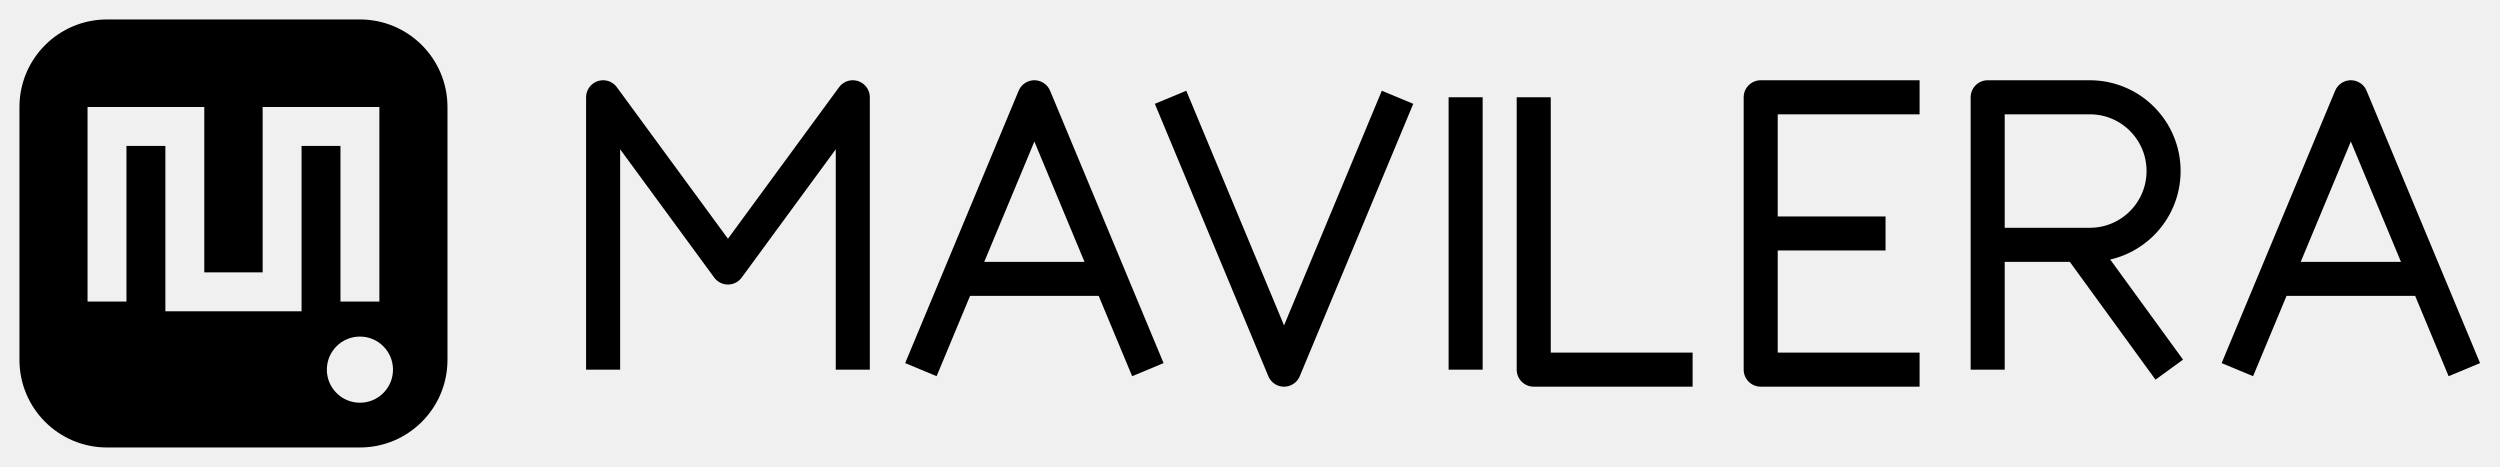
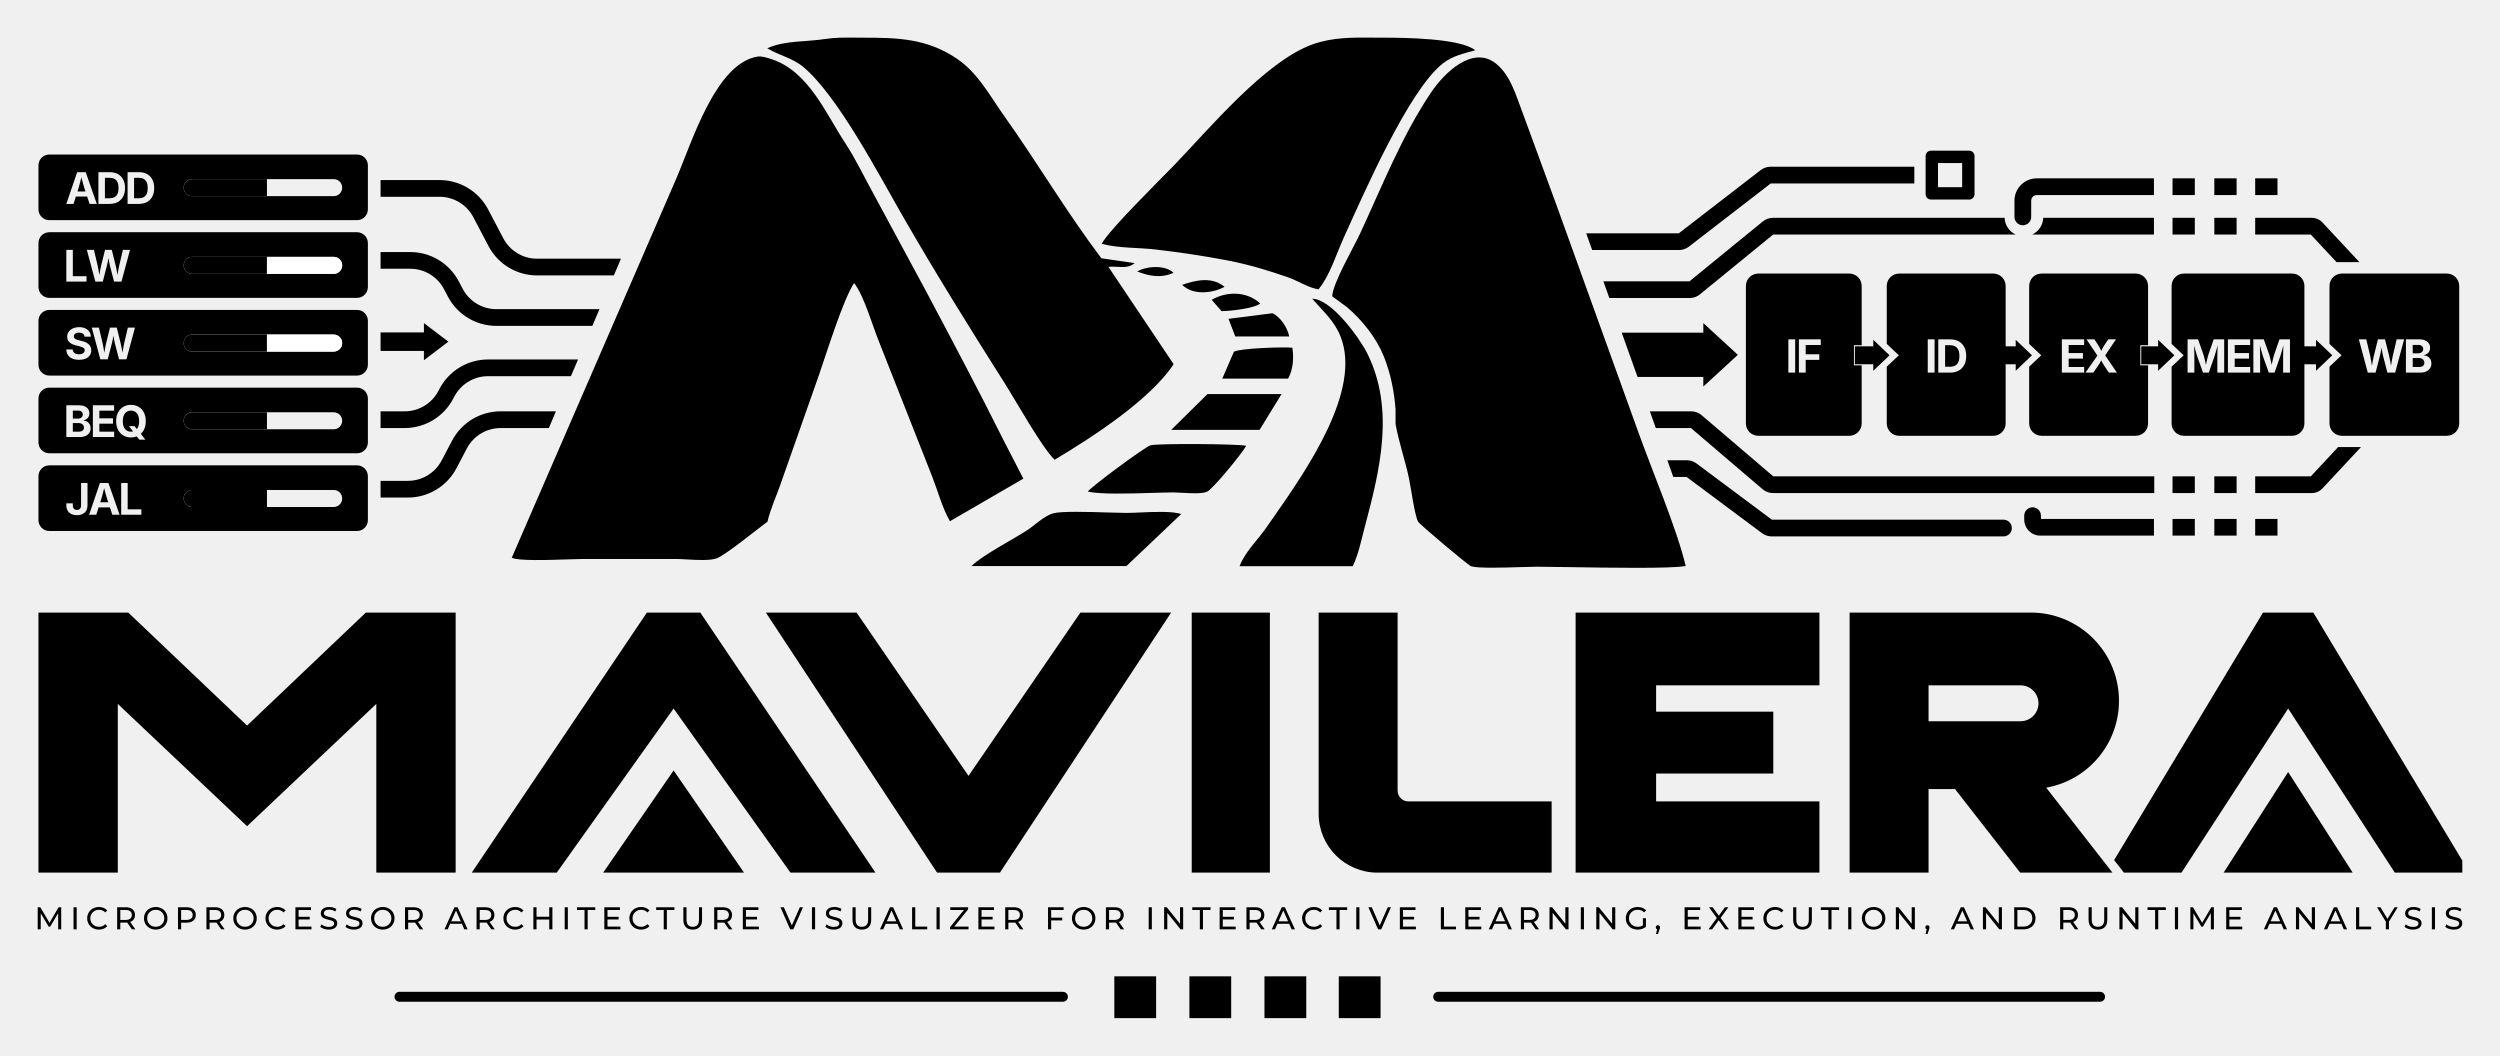
- <svg xmlns="http://www.w3.org/2000/svg" viewBox="0 0 257 48" width="257" height="48" role="img" aria-labelledby="mv-title">
-   <style>.tf { fill: #000000; } .af { fill: #000000; } .xs { stroke: #000000; }</style>
-   <defs>
-     <mask id="m" maskUnits="userSpaceOnUse" x="0" y="0" width="48" height="48">
-       <rect width="48" height="48" fill="#fff" />
-       <path fill="none" stroke="#000" stroke-width="4" d="M11 31V13H19V30H29V13H37V31" />
-       <circle cx="37" cy="38" r="3.4" fill="#000" />
-     </mask>
-   </defs>
-   <rect class="tf" x="2" y="2" width="44" height="44" rx="9" mask="url(#m)" />
-   <g transform="translate(62 10) scale(1.166667)" class="xs" fill="none" stroke-width="3" stroke-linejoin="round">
-     <path transform="translate(0 0)" d="M0 24V0L11 15L22 0V24" />
-     <path transform="translate(28 0)" d="M0 24L10 0L20 24M4 16H16" />
-     <path transform="translate(50 0)" d="M0 0L10 24L20 0" />
-     <path transform="translate(76 0)" d="M0 0V24" />
-     <path transform="translate(82 0)" d="M0 0V24H14" />
-     <path transform="translate(102 0)" d="M14 0H0V24H14M0 12H11" />
-     <path transform="translate(122 0)" d="M0 24V0H9A6.5 6.5 0 0 1 9 13H0M8 13L16 24" />
-     <path transform="translate(144 0)" d="M0 24L10 0L20 24M4 16H16" />
+ <svg xmlns="http://www.w3.org/2000/svg" viewBox="0 0 1615 682" width="1615" height="682" role="img" aria-labelledby="mv-title">
+   <style>.mv-n { fill: #000000; } .mv-l { fill: #000000; } .mv-p { fill: #ffffff; }</style>
+   <g transform="translate(-81.15 -110.28)">
+     <path class="mv-n" d="m411.75 470.56 106.28-244.92c9.76-22.46 25.36-74.7 52.66-78.83 2.49-.37 6.3.84 8.69 1.62 24.05 7.79 35.06 34.94 47.78 54.26 6.78 10.31 12.16 21.71 18.11 32.51l33.74 62.53c17.04 32.07 34.07 64.13 50.3 96.67l12.93 25.08-47.44 27.53c-5.05-8.91-7.82-19.65-11.58-29.19l-34.07-86.39c-4.16-10.05-9.95-30.47-16.26-38.31-7.22 11-17.79 45.36-22.7 59.43l-25.04 71.13c-2.77 7.84-6.31 15.48-8.21 23.6-6.17 4.53-27.42 21.81-32.8 23.68-4.43 1.55-12.47 1.09-19.22.71-2.67-.15-5.15-.29-7.11-.29H457.8c-2.04 0-5.4.11-9.41.24-12.92.44-32.59 1.11-36.64-1.06m529.97-168.88c.66-8.98 13.68-31.13 18.02-40.47 14.26-30.65 27.06-63.34 46.06-91.46 8.15-12.07 26.86-30.87 42.11-18.09 9.39 7.85 12.63 20.64 16.86 31.49l21.82 59.49 53.02 147.09c8.58 23.95 25.08 62.98 30.49 86.16-8.82 1.81-49.18 1.17-75.92.74-8.74-.14-16.02-.25-20.27-.25-2.1 0-5.56.1-9.64.23-11.68.36-28.44.88-32.75-.51-1.9-.62-33.3-27.01-34.31-28.88-2.24-4.19-4.56-21.79-5.78-27.6-2.49-11.87-6.63-23.49-8.75-35.43v-9.42c-.88-11.61-3.12-23-7.46-33.96-4.81-12.14-14.11-23.87-24.07-32.23ZM106 506h58l76.75 73 76.75-73h58v168h-51.25V565l-83.5 79-83.5-79v109H106Zm470.8-364.55c11.23-5.1 25.22-4.06 37.19-5.95 6.53-1.03 13.16-.97 19.81-.91l4.83.03c22.38 0 41.11.45 60.45 13.42 13.88 9.31 21.35 23.94 30.77 37.16 21.5 30.18 40.44 62.38 62.8 91.93l21.52 3.12c-3.52 2.86-7.17 2.64-11.03 2.41-1.92-.11-3.9-.23-5.93.04l42.1 62.83c-14.85 22.84-53.26 47.73-76.91 61.75-8.46-8.37-24.83-37.79-32.22-49.44-22.44-35.38-44.63-71.08-65.54-107.39-15.33-26.59-42.14-78.09-64.48-96.86-7.11-5.97-15.81-7.45-23.36-12.14M1276 506h117a57 57 0 0 1 9.99 113.12L1445.8 674h-59.6l-42.12-54H1327v54h-51Zm-177 0h157.5v47H1151v17h75.7v40H1151v18h105.5v46H1099Zm-523.1 0h58.6l72.3 105.5L779.1 506h58.6L727.1 674h-40.6Zm-190 168 113.15-168h34.5L646.7 674h-54.9l-75.5-106-75.5 106Zm1189.65-168 96.25 160.2v7.8h-43.6l-68.9-106-68.9 106h-37.2l-6.32-8.1 96.17-159.9ZM933 506h51v115a7 7 0 0 0 7 7h92.5v46H971a38 38 0 0 1-38-38ZM113 260.3h198.8a7 7 0 0 1 7 7v28.4a7 7 0 0 1-7 7H113a7 7 0 0 1-7-7v-28.4a7 7 0 0 1 7-7m0 50.2h198.8a7 7 0 0 1 7 7v28.4a7 7 0 0 1-7 7H113a7 7 0 0 1-7-7v-28.4a7 7 0 0 1 7-7m0-100.4h198.8a7 7 0 0 1 7 7v28.4a7 7 0 0 1-7 7H113a7 7 0 0 1-7-7v-28.4a7 7 0 0 1 7-7m0 150.6h198.8a7 7 0 0 1 7 7v28.4a7 7 0 0 1-7 7H113a7 7 0 0 1-7-7v-28.4a7 7 0 0 1 7-7m0 50.2h198.8a7 7 0 0 1 7 7v28.4a7 7 0 0 1-7 7H113a7 7 0 0 1-7-7v-28.4a7 7 0 0 1 7-7M1594 287h67.8a8 8 0 0 1 8 8v88.8a8 8 0 0 1-8 8H1594a8 8 0 0 1-8-8v-36.64l7.8-7.36-7.8-7.36V295a8 8 0 0 1 8-8M851 506h50.5v168H851Zm549-219h60.8a8 8 0 0 1 8 8v38.3h-5v13h5v37.5a8 8 0 0 1-8 8H1400a8 8 0 0 1-8-8v-36.64l7.8-7.36-7.8-7.36V295a8 8 0 0 1 8-8m-183 0h58.8a8 8 0 0 1 8 8v38.3h-5v13h5v37.5a8 8 0 0 1-8 8H1217a8 8 0 0 1-8-8V295a8 8 0 0 1 8-8m-288.16 16.26c12.32.08 30.61 25.29 35.65 35.49 17.9 36.23 7.99 75.56-1.86 112.54-2.19 8.24-3.87 17.03-7.61 24.74h-73.1c3.29-8.96 11.92-17.15 17.35-25.01l4.38-6.29c21.57-30.9 57.2-81.95 43.58-116.88-4.02-10.33-11.45-16.54-18.39-24.59m221.97 83.54-3.86-10.8h26.71c2.47 0 4.87.88 6.75 2.49l46.28 39.51h246.11v10.8h-246.26c-2.47 0-4.87-.88-6.75-2.49l-46.28-39.51Zm-442.02 89.15c6.66-6.8 26.61-17.13 35.66-22.96 5.19-3.35 11.25-9.57 17.26-11.15 5.38-1.41 22.77-.88 35.53-.49 4.74.15 8.83.27 11.45.27 2.49 0 5.64-.13 9.07-.28 9.27-.41 20.57-.9 26.47.99l-35.41 33.62Zm411.99-173.15-3.86-10.8h55.66l47.32-38.65a10.4 10.4 0 0 1 6.58-2.35h149.63a12.5 12.5 0 0 0 7.14 10.8h-156.63l-47.32 38.65a10.4 10.4 0 0 1-6.58 2.35ZM339.2 751h428.6a3.2 3.2 0 1 1 0 6.4H339.2a3.2 3.2 0 1 1 0-6.4m671 0h427.6a3.2 3.2 0 1 1 0 6.4h-427.6a3.2 3.2 0 1 1 0-6.4m151.91-332.6-3.87-10.8h12.6c2.24 0 4.42.72 6.22 2.06l48.73 36.34h149.61a5.4 5.4 0 0 1 0 10.8h-149.74c-2.24 0-4.42-.72-6.22-2.06l-48.73-36.34Zm-52.41-146.6-3.87-10.8h59.83l52.89-40.83a10.4 10.4 0 0 1 6.36-2.17h92.89v10.8h-92.76l-52.89 40.83a10.4 10.4 0 0 1-6.36 2.17ZM327 237.4v-10.8h38.12c13.14 0 25.2 7.28 31.33 18.91l9.86 18.75a24.6 24.6 0 0 0 21.77 13.14h54.21l-4.6 10.8h-49.61a35.4 35.4 0 0 1-31.33-18.91l-9.86-18.75a24.6 24.6 0 0 0-21.77-13.14Zm0 46.5v-10.8h19.18a35.4 35.4 0 0 1 31.32 18.91l2.55 4.85A24.6 24.6 0 0 0 401.82 310h66.58l-4.6 10.8h-61.98a35.4 35.4 0 0 1-31.32-18.91l-2.55-4.85a24.6 24.6 0 0 0-21.77-13.14ZM1327 553v23.2h59.4a11.6 11.6 0 1 0 0-23.2ZM327 431.7v-10.8h17.67a24.6 24.6 0 0 0 21.77-13.14l6.76-12.85A35.4 35.4 0 0 1 404.53 376h35.76l-4.6 10.8h-31.16a24.6 24.6 0 0 0-21.77 13.14L376 412.79a35.4 35.4 0 0 1-31.33 18.91Zm-121.7-55.1a5.5 5.5 0 1 0 0 11h91.4a5.5 5.5 0 1 0 0-11Zm0-150.6a5.5 5.5 0 1 0 0 11h91.4a5.5 5.5 0 1 0 0-11Zm0 50.2a5.5 5.5 0 1 0 0 11h91.4a5.5 5.5 0 1 0 0-11Zm0 50.2a5.5 5.5 0 1 0 0 11h91.4a5.5 5.5 0 1 0 0-11Zm0 100.4a5.5 5.5 0 1 0 0 11h91.4a5.5 5.5 0 1 0 0-11Zm1123.3-219.2h24.6a3.5 3.5 0 0 1 3.5 3.5v24.6a3.5 3.5 0 0 1-3.5 3.5h-24.6a3.5 3.5 0 0 1-3.5-3.5v-24.6a3.5 3.5 0 0 1 3.5-3.5M878.27 337.49c3.78-2.25 32.19-3.19 37.73-2.59 1.03 6.71.54 13.92-2.71 19.96h-42.53Zm515.68-75.69a12.5 12.5 0 0 0 7.14-10.8h71.51v10.8Zm144.05 167V418h35.95l17.63-18.9h14.76l-24.9 26.71a9.4 9.4 0 0 1-6.88 2.99Zm0-167V251h36.56a9.4 9.4 0 0 1 6.88 2.99l23.88 25.61h-14.77l-16.6-17.8ZM801 741h27v27h-27Zm145 0h27v27h-27ZM165.76 392.88q2 0 3.7-.68l1.69 2.11h3.92l-2.95-3.74q1.15-1.04 1.94-2.52 1.26-2.36 1.26-5.69t-1.26-5.7-3.42-3.6-4.88-1.24-4.88 1.24-3.43 3.6-1.26 5.7q0 3.33 1.26 5.69 1.26 2.35 3.43 3.59t4.88 1.24M1610.74 351h5.03l2.85-11q.5-1.94.78-4.05l.17-1.16.19 1.24q.33 2.14.79 3.97l2.86 11h5.02l5.78-21.5h-4.81l-2.5 10.58q-.29 1.32-.56 2.83-.26 1.51-.5 3.03l-.1.61-.1-.61-.54-3.03q-.28-1.51-.61-2.83l-2.61-10.58h-4.58l-2.62 10.58q-.33 1.32-.61 2.83l-.53 3.03-.11.65-.11-.65q-.24-1.52-.5-3.03-.25-1.51-.55-2.83l-2.5-10.58h-4.8Zm24.63 0h9.08q2.43 0 4.07-.77t2.48-2.12q.83-1.34.83-3.03 0-1.6-.67-2.74t-1.74-1.79-2.29-.69v-.22q1.11-.26 1.98-.85.88-.6 1.38-1.55.51-.94.51-2.21 0-1.62-.79-2.86t-2.37-1.96-3.94-.71h-8.53ZM170.76 242q3.13 0 5.37-1.23t3.44-3.53 1.2-5.5-1.2-5.49-3.42-3.52-5.3-1.23h-7.28V242Zm-18.84 0q3.12 0 5.36-1.23t3.44-3.53 1.2-5.5-1.2-5.49-3.42-3.52-5.3-1.23h-7.28V242Zm-9.17 50.2h4.8l2.71-10.48q.49-1.86.75-3.87l.16-1.11.19 1.19q.31 2.04.75 3.79l2.72 10.48h4.79l5.52-20.5h-4.6l-2.38 10.08q-.27 1.27-.53 2.71-.25 1.44-.48 2.89l-.09.57-.1-.57-.52-2.89q-.26-1.44-.58-2.71l-2.49-10.08h-4.36l-2.5 10.08q-.32 1.27-.58 2.71l-.51 2.89-.1.62-.1-.62-.48-2.89q-.24-1.44-.53-2.71l-2.38-10.08h-4.58Zm3.21 50.2h4.8l2.71-10.48q.48-1.86.75-3.87l.16-1.11.18 1.19q.31 2.04.75 3.79l2.73 10.48h4.79l5.51-20.5h-4.59l-2.38 10.08q-.28 1.27-.53 2.71-.26 1.44-.48 2.89l-.09.57-.11-.57-.51-2.89q-.26-1.44-.58-2.71l-2.49-10.08h-4.36l-2.51 10.08q-.31 1.27-.57 2.71-.27 1.44-.51 2.89l-.11.62-.1-.62-.47-2.89q-.24-1.44-.53-2.71l-2.38-10.08h-4.59ZM124 392.6h8.65q2.33 0 3.89-.74 1.56-.73 2.36-2.01t.8-2.89q0-1.53-.64-2.62-.64-1.1-1.67-1.71t-2.18-.65v-.21q1.06-.25 1.89-.82.84-.57 1.32-1.47t.48-2.11q0-1.54-.75-2.72t-2.26-1.87-3.76-.68H124Zm1209.1-177v15.6h15.6v-15.6ZM138.71 442.8h4.63l1.53-4.76h7.28l1.58 4.76h4.67l-7.19-20.5h-5.5ZM124 242h4.64l1.52-4.76h7.28l1.58 4.76h4.67l-7.18-20.5H131Zm1289.11 109h14.41v-3.65h-10.01v-5.41h9.22v-3.59h-9.22v-5.2h9.98v-3.65h-14.38Zm15.24 0h5.09l3.09-4.5q.6-.91.98-1.55l.68-1.22.33-.62.34.64q.29.57.66 1.2.37.64.96 1.55l2.99 4.5h5.22l-7.6-11.12 6.97-10.38h-5l-2.39 3.61q-.66 1.02-1.1 1.84-.43.83-.79 1.58l-.21.42-.2-.43q-.36-.76-.78-1.57t-1.09-1.84l-2.35-3.61h-5.11l7.03 10.51ZM132.2 342.7q2.49 0 4.27-.75 1.77-.76 2.71-2.14t.93-3.24q0-1.3-.46-2.29t-1.3-1.71-1.95-1.22q-1.12-.49-2.41-.78l-1.86-.46q-.87-.2-1.62-.51t-1.21-.81-.46-1.26q0-.69.4-1.23.4-.53 1.16-.84t1.81-.3q1.57 0 2.51.67.95.68 1.06 1.92h4.06q-.03-1.81-.98-3.19t-2.64-2.16-3.96-.78q-2.23 0-3.97.78-1.74.77-2.74 2.16-1 1.38-1 3.24 0 2.23 1.47 3.59t4.07 1.98l2.26.57q1.13.26 1.91.6.79.35 1.21.82.42.48.42 1.18 0 .78-.47 1.37t-1.3.92-1.96.32-2.02-.34-1.43-1.04q-.54-.69-.62-1.73H124q.06 2.18 1.07 3.66 1.02 1.49 2.84 2.25 1.83.75 4.29.75m8.94 49.9h13.75v-3.48h-9.55v-5.16h8.79v-3.43h-8.79v-4.95h9.52v-3.48h-13.72Zm1150.38 318.21q-1.66 0-3.04-.56-1.39-.55-2.41-1.53t-1.59-2.31-.57-2.91.57-2.91 1.59-2.31 2.41-1.53 3.04-.56q1.63 0 3.01.55 1.37.54 2.4 1.53 1.04.99 1.6 2.32.56 1.34.56 2.91t-.56 2.91-1.6 2.32-2.4 1.53q-1.38.55-3.01.55m-1052.07 0q-1.65 0-3.04-.56-1.39-.55-2.41-1.53t-1.59-2.31-.57-2.91.57-2.91 1.59-2.31 2.41-1.53 3.04-.56q1.63 0 3.01.55 1.38.54 2.41 1.53t1.59 2.32.56 2.91-.56 2.91-1.59 2.32-2.41 1.53-3.01.55m-57.68 0q-1.65 0-3.04-.56-1.39-.55-2.41-1.53t-1.59-2.31-.57-2.91.57-2.91 1.59-2.31 2.41-1.53 3.04-.56q1.63 0 3.01.55 1.38.54 2.41 1.53t1.59 2.32.56 2.91-.56 2.91-1.59 2.32-2.41 1.53-3.01.55m599.45 0q-1.66 0-3.04-.56-1.39-.55-2.41-1.53t-1.59-2.31-.57-2.91.57-2.91 1.59-2.31 2.41-1.53 3.04-.56q1.63 0 3.01.55 1.37.54 2.41 1.53 1.03.99 1.59 2.32.56 1.34.56 2.91t-.56 2.91-1.59 2.32-2.41 1.53-3.01.55m-452.78 0q-1.66 0-3.04-.56-1.39-.55-2.41-1.53t-1.59-2.31-.58-2.91.58-2.91q.57-1.33 1.59-2.31t2.41-1.53 3.04-.56q1.63 0 3.01.55 1.37.54 2.4 1.53t1.6 2.32.56 2.91-.56 2.91q-.57 1.33-1.6 2.32t-2.4 1.53-3.01.55m1053.9-.17v-14.28h6.02q2.29 0 4.03.9 1.75.89 2.72 2.51t.97 3.73-.97 3.73-2.72 2.51-4.03.9ZM1243.23 351h4.4v-8.25h8.79v-3.6h-8.79v-6h9.74v-3.65h-14.14Zm241.37 67h14.4v10.8h-14.4Zm27 0h14.4v10.8h-14.4Zm26.4-192.5h14.4v10.8H1538Zm-53.4 25.5h14.4v10.8h-14.4Zm27 0h14.4v10.8h-14.4Zm-666.78 43.27c9.07-3.09 19.21-5.37 27.38 1.27-7.8 4.39-20.66 5.55-27.38-1.27M130.87 443.08q3.17 0 4.99-1.68 1.82-1.67 1.82-4.78V422.3h-4.16v14.39q0 1.49-.71 2.24-.72.76-1.94.76-1.23 0-1.95-.76-.72-.75-.72-2.22v-1.27H124v1.2q0 3.09 1.84 4.76 1.83 1.68 5.03 1.68M1412 710.64v-14.28h5.57q2.78 0 4.37 1.32 1.59 1.33 1.59 3.66 0 1.67-.82 2.82-.81 1.16-2.32 1.69l3.39 4.79h-2.23l-3.08-4.39q-.43.05-.9.05h-3.53v4.34Zm-1197.49 0v-14.28h5.57q2.78 0 4.37 1.32 1.59 1.33 1.59 3.66 0 1.67-.82 2.82-.81 1.16-2.32 1.69l3.38 4.79h-2.22l-3.08-4.39q-.43.05-.9.05h-3.53v4.34Zm128.27 0v-14.28h5.58q2.77 0 4.36 1.32 1.59 1.33 1.59 3.66 0 1.67-.81 2.82-.82 1.16-2.33 1.69l3.39 4.79h-2.23l-3.08-4.39q-.43.05-.89.05h-3.53v4.34Zm452.79 0v-14.28h5.57q2.77 0 4.36 1.32 1.6 1.33 1.6 3.66 0 1.67-.82 2.82-.82 1.16-2.33 1.69l3.39 4.79h-2.22l-3.08-4.39q-.43.05-.9.05h-3.53v4.34Zm90.8 0v-14.28h5.57q2.78 0 4.37 1.32 1.59 1.33 1.59 3.66 0 1.67-.81 2.82-.82 1.16-2.33 1.69l3.39 4.79h-2.23l-3.08-4.39q-.43.05-.9.05h-3.53v4.34Zm-497.36 0v-14.28h5.58q2.77 0 4.36 1.32 1.59 1.33 1.59 3.66 0 1.67-.81 2.82-.82 1.16-2.33 1.69l3.39 4.79h-2.23l-3.08-4.39q-.43.05-.89.05h-3.54v4.34Zm-232.18 0v-14.28h5.57q2.78 0 4.37 1.32 1.59 1.33 1.59 3.66 0 1.67-.82 2.82-.81 1.16-2.32 1.69l3.39 4.79h-2.23l-3.08-4.39q-.43.05-.9.05h-3.53v4.34Zm573.69 0v-14.28h5.57q2.78 0 4.37 1.32 1.59 1.33 1.59 3.66 0 1.67-.82 2.82-.81 1.16-2.32 1.69l3.38 4.79h-2.22l-3.08-4.39q-.43.05-.9.05h-3.53v4.34Zm-188 0v-14.28h5.57q2.77 0 4.37 1.32 1.59 1.33 1.59 3.66 0 1.67-.82 2.82-.81 1.16-2.32 1.69l3.38 4.79h-2.22l-3.08-4.39q-.43.05-.9.05h-3.53v4.34Zm521.12 0v-14.28h5.57q2.77 0 4.36 1.32 1.6 1.33 1.6 3.66 0 1.67-.82 2.82-.82 1.16-2.33 1.69l3.39 4.79h-2.22l-3.08-4.39q-.43.05-.9.05h-3.53v4.34ZM124 292.2h13.04v-3.48h-8.84V271.7H124Zm35.43 150.6h13.04v-3.48h-8.85V422.3h-4.19Zm36.69 267.84v-14.28h5.57q2.78 0 4.37 1.32 1.59 1.33 1.59 3.66 0 2.32-1.59 3.65t-4.37 1.33h-3.53v4.32Zm-31.66-325.08 2.62 3.44q-.62.15-1.32.15-1.59 0-2.78-.79-1.2-.78-1.86-2.3t-.66-3.7q0-2.2.66-3.72t1.86-2.3q1.19-.79 2.78-.79t2.78.78 1.85 2.3.66 3.73q0 2.19-.66 3.71-.35.8-.84 1.4l-1.5-1.91Zm-15.54-147.18v-13.26h2.83q1.97 0 3.3.7t2 2.17q.69 1.46.69 3.75t-.68 3.77q-.67 1.47-2.01 2.17-1.35.7-3.33.7Zm18.84 0v-13.26h2.84q1.97 0 3.29.7 1.33.7 2.01 2.17.68 1.46.68 3.75t-.67 3.77-2.02 2.17-3.32.7Zm71.69 470.61q1.57 0 2.82-.71 1.26-.72 1.98-1.96.73-1.25.73-2.82t-.73-2.82-1.98-1.96-2.82-.71q-1.61 0-2.87.71-1.25.72-1.98 1.96-.72 1.25-.72 2.82t.72 2.82 1.98 1.96 2.87.71m88.99 0q1.57 0 2.82-.71 1.26-.72 1.98-1.96.73-1.25.73-2.82t-.73-2.82-1.98-1.96-2.82-.71q-1.62 0-2.87.71-1.26.72-1.98 1.96-.73 1.25-.73 2.82t.73 2.82 1.98 1.96 2.87.71m-146.67 0q1.57 0 2.83-.71 1.25-.72 1.98-1.96.72-1.25.72-2.82t-.72-2.82-1.98-1.96-2.83-.71q-1.61 0-2.87.71-1.25.72-1.98 1.96-.72 1.25-.72 2.82t.72 2.82 1.98 1.96 2.87.71m599.45 0q1.57 0 2.82-.71 1.26-.72 1.98-1.96.73-1.25.73-2.82t-.73-2.82-1.98-1.96-2.82-.71q-1.61 0-2.87.71-1.25.72-1.98 1.96-.72 1.25-.72 2.82t.72 2.82 1.98 1.96 2.87.71m510.3 0q1.57 0 2.82-.71 1.26-.72 1.98-1.96.73-1.25.73-2.82t-.73-2.82-1.98-1.96-2.82-.71q-1.61 0-2.87.71-1.25.72-1.98 1.96-.72 1.25-.72 2.82t.72 2.82 1.98 1.96 2.87.71m-50.69-379.49h-4.4V351h4.4Zm-425.04-43.84c6.01-3.58 18.21-4.37 23.46.88-8.09 3.59-15.43 2.18-23.46-.88M105.5 710.64v-14.28h1.67l5.96 10.04 5.88-10.04h1.67l.02 14.28h-1.96l-.02-10.43-5.16 8.7h-.94l-5.16-8.61v10.34Zm1390.63 0v-14.28h1.67l5.96 10.04 5.88-10.04h1.67l.02 14.28h-1.95l-.03-10.43-5.16 8.7h-.94l-5.16-8.61v10.34Zm-111.75-1.77h3.86q1.78 0 3.07-.68 1.3-.67 2.01-1.87.72-1.21.72-2.82t-.72-2.82-2.01-1.87q-1.29-.68-3.07-.68h-3.86Zm198.02 1.77 6.47-14.28h2.02l6.49 14.28h-2.14l-1.57-3.57h-7.59l-1.57 3.57Zm-38.81 0 6.46-14.28h2.02l6.49 14.28h-2.14l-1.57-3.57h-7.59l-1.57 3.57Zm-202.23 0 6.47-14.28h2.02l6.49 14.28h-2.14l-1.57-3.57h-7.59l-1.58 3.57Zm-973.1 0 6.47-14.28h2.02l6.49 14.28h-2.15l-1.57-3.57h-7.59l-1.57 3.57Zm281.35 0 6.47-14.28h2.02l6.49 14.28h-2.14l-1.57-3.57h-7.59l-1.58 3.57Zm253.09 0 6.47-14.28h2.02l6.49 14.28h-2.14l-1.57-3.57h-7.6l-1.57 3.57Zm140.18 0 6.47-14.28h2.02l6.49 14.28h-2.14l-1.58-3.57h-7.59l-1.57 3.57Zm39.25 0v-14.28h1.67l8.57 10.65v-10.65h2.04v14.28h-1.67l-8.57-10.65v10.65Zm30.21 0v-14.28h1.67l8.57 10.65v-10.65h2.04v14.28h-1.67l-8.57-10.65v10.65Zm193.53 0v-14.28h1.67l8.57 10.65v-10.65h2.04v14.28h-1.67l-8.57-10.65v10.65Zm56.25 0v-14.28h1.67l8.57 10.65v-10.65h2.04v14.28h-1.67l-8.57-10.65v10.65Zm202.22 0v-14.28h1.68l8.57 10.65v-10.65h2.04v14.28h-1.68l-8.57-10.65v10.65Zm-731.16 0v-14.28h1.68l8.57 10.65v-10.65h2.04v14.28h-1.67l-8.57-10.65v10.65Zm617.11 0v-14.28h1.67l8.57 10.65v-10.65h2.04v14.28h-1.67l-8.57-10.65v10.65Zm-1014.33 0v-6.36h-8.21v6.36h-2.04v-14.28h2.04v6.14h8.21v-6.14H438v14.28Zm733.44 0v-14.28h10.08v1.77h-8.04v4.39h7.17v1.74h-7.17v4.61h8.33v1.77Zm34.72 0v-14.28h10.08v1.77h-8.04v4.39h7.16v1.74h-7.16v4.61h8.33v1.77Zm315.16 0v-14.28h10.08v1.77h-8.04v4.39h7.16v1.74h-7.16v4.61h8.32v1.77Zm-806.09 0v-14.28h10.08v1.77h-8.04v4.39h7.16v1.74h-7.16v4.61h8.33v1.77Zm272.27 0v-14.28h10.09v1.77h-8.04v4.39h7.16v1.74h-7.16v4.61h8.32v1.77Zm-713.46 0v-14.28h10.08v1.77h-8.04v4.39h7.17v1.74h-7.17v4.61h8.33v1.77Zm199.55 0v-14.28h10.08v1.77h-8.04v4.39h7.17v1.74h-7.17v4.61h8.33v1.77Zm397.49 0v-14.28h10.09v1.77h-8.04v4.39h7.16v1.74h-7.16v4.61h8.32v1.77Zm158.68 0v-14.28h10.08v1.77h-8.04v4.39h7.16v1.74h-7.16v4.61h8.32v1.77Zm-466.71 0v-14.28h10.08v1.77h-8.04v4.39h7.16v1.74h-7.16v4.61h8.33v1.77Zm578 .17q-1.65 0-3.04-.55-1.39-.54-2.41-1.53t-1.59-2.31-.57-2.92.57-2.92 1.6-2.31 2.43-1.53 3.05-.55q1.69 0 3.1.56 1.41.55 2.39 1.65l-1.27 1.26q-.87-.85-1.9-1.25t-2.24-.4q-1.65 0-2.94.7-1.28.71-2.02 1.95-.73 1.25-.73 2.84 0 1.57.73 2.82.74 1.24 2.01 1.96 1.28.71 2.93.71.9 0 1.74-.22.83-.21 1.61-.7v-4.65h1.96v5.57q-1.06.9-2.49 1.36t-2.92.46m-444.15-.17v-1.39l8.98-11.12h-8.83v-1.77h11.53v1.39l-8.96 11.12h9.22v1.77Zm741.55.17q-2.82 0-4.43-1.62-1.61-1.61-1.61-4.71v-8.12h2.04v8.04q0 2.36 1.05 3.48 1.05 1.11 2.97 1.11 1.94 0 2.99-1.11 1.05-1.12 1.05-3.48v-8.04h1.98v8.12q0 3.1-1.6 4.71-1.6 1.62-4.44 1.62m-190.84 0q-2.81 0-4.43-1.62-1.61-1.61-1.61-4.71v-8.12h2.04v8.04q0 2.36 1.05 3.48 1.06 1.11 2.97 1.11 1.94 0 2.99-1.11 1.05-1.12 1.05-3.48v-8.04h1.98v8.12q0 3.1-1.6 4.71-1.6 1.62-4.44 1.62m-716.93 0q-2.82 0-4.43-1.62-1.61-1.61-1.61-4.71v-8.12h2.04v8.04q0 2.36 1.05 3.48 1.05 1.11 2.97 1.11 1.94 0 2.99-1.11 1.05-1.12 1.05-3.48v-8.04h1.98v8.12q0 3.1-1.6 4.71-1.6 1.62-4.44 1.62m109.26 0q-2.82 0-4.43-1.62-1.61-1.61-1.61-4.71v-8.12h2.04v8.04q0 2.36 1.05 3.48 1.05 1.11 2.97 1.11 1.94 0 2.99-1.11 1.05-1.12 1.05-3.48v-8.04h1.98v8.12q0 3.1-1.61 4.71-1.6 1.62-4.43 1.62m1028.37 0q-1.63 0-3.12-.5t-2.35-1.3l.76-1.59q.79.71 2.07 1.18t2.64.47q1.84 0 2.68-.63t.85-1.57q0-.74-.47-1.19t-1.24-.72-1.7-.48-1.84-.47-1.7-.7q-.76-.44-1.23-1.17-.47-.72-.47-1.86 0-1.11.58-2.03.58-.93 1.8-1.49 1.21-.57 3.09-.57 1.26 0 2.48.33 1.21.33 2.11.94l-.68 1.63q-.91-.59-1.94-.88-1.03-.28-1.97-.28-1.82 0-2.65.66-.82.67-.82 1.6 0 .76.47 1.21t1.24.71 1.7.48q.91.22 1.84.48.93.27 1.7.7t1.23 1.14.47 1.83q0 1.09-.59 2.01-.59.93-1.83 1.49-1.23.57-3.11.57m-1046.46 0q-1.63 0-3.12-.5t-2.35-1.3l.76-1.59q.8.71 2.07 1.18 1.28.47 2.64.47 1.84 0 2.69-.63t.84-1.57q0-.74-.47-1.19t-1.24-.72-1.69-.48-1.85-.47-1.7-.7-1.23-1.17q-.47-.72-.47-1.86 0-1.11.58-2.03.58-.93 1.8-1.49 1.21-.57 3.09-.57 1.27 0 2.48.33t2.11.94l-.67 1.63q-.92-.59-1.95-.88-1.03-.28-1.97-.28-1.82 0-2.64.66-.83.67-.83 1.6 0 .76.47 1.21t1.24.71 1.7.48 1.85.48 1.69.7q.76.42 1.23 1.14.47.71.47 1.83 0 1.09-.59 2.01-.59.93-1.83 1.49-1.23.57-3.11.57m-326.32 0q-1.63 0-3.12-.5t-2.35-1.3l.76-1.59q.8.71 2.07 1.18 1.28.47 2.64.47 1.84 0 2.69-.63t.84-1.57q0-.74-.47-1.19t-1.24-.72-1.69-.48-1.85-.47-1.69-.7-1.24-1.17-.47-1.86q0-1.11.58-2.03.59-.93 1.8-1.49 1.21-.57 3.09-.57 1.27 0 2.48.33t2.11.94l-.67 1.63q-.92-.59-1.95-.88-1.03-.28-1.97-.28-1.82 0-2.64.66-.83.67-.83 1.6 0 .76.47 1.21t1.25.71 1.69.48 1.85.48q.92.27 1.69.7t1.23 1.14.47 1.83q0 1.09-.59 2.01-.59.93-1.82 1.49-1.24.57-3.12.57m1346.47 0q-1.63 0-3.12-.5t-2.35-1.3l.76-1.59q.79.71 2.07 1.18t2.64.47q1.84 0 2.68-.63t.85-1.57q0-.74-.47-1.19t-1.24-.72-1.7-.48-1.84-.47q-.93-.27-1.7-.7-.76-.44-1.23-1.17-.47-.72-.47-1.86 0-1.11.58-2.03.58-.93 1.8-1.49 1.21-.57 3.09-.57 1.26 0 2.48.33 1.21.33 2.11.94l-.68 1.63q-.91-.59-1.94-.88-1.03-.28-1.97-.28-1.82 0-2.65.66-.82.67-.82 1.6 0 .76.47 1.21t1.24.71 1.7.48q.91.22 1.84.48.93.27 1.7.7t1.23 1.14.47 1.83q0 1.09-.59 2.01-.59.93-1.83 1.49-1.23.57-3.11.57m-1330.14 0q-1.63 0-3.12-.5t-2.35-1.3l.76-1.59q.79.71 2.07 1.18t2.64.47q1.84 0 2.69-.63t.84-1.57q0-.74-.47-1.19t-1.24-.72-1.7-.48-1.84-.47q-.93-.27-1.7-.7-.76-.44-1.23-1.17-.47-.72-.47-1.86 0-1.11.58-2.03.58-.93 1.8-1.49 1.21-.57 3.09-.57 1.26 0 2.48.33 1.21.33 2.11.94l-.67 1.63q-.92-.59-1.95-.88-1.03-.28-1.97-.28-1.82 0-2.64.66-.83.67-.83 1.6 0 .76.47 1.21t1.24.71 1.7.48 1.84.48q.93.27 1.7.7t1.23 1.14.47 1.83q0 1.09-.59 2.01-.59.93-1.83 1.49-1.23.57-3.11.57m875.03-.17 5.37-7.32-5.04-6.96h2.33l4 5.47 3.96-5.47h2.22l-5.04 6.9 5.41 7.38h-2.35l-4.28-5.87-4.23 5.87Zm-689.58.17q-1.61 0-2.99-.55-1.38-.54-2.4-1.53t-1.59-2.31-.57-2.92.57-2.92 1.59-2.31 2.4-1.53 3.01-.55q1.65 0 3.05.57t2.38 1.66l-1.33 1.28q-.82-.85-1.84-1.27t-2.18-.42q-1.61 0-2.88.71-1.26.72-2 1.95-.73 1.24-.73 2.83t.73 2.83 2 1.95 2.88.71q1.16 0 2.18-.42t1.84-1.29l1.33 1.28q-.98 1.1-2.38 1.67-1.4.58-3.07.58m-235.09 0q-1.61 0-2.99-.55-1.37-.54-2.39-1.53t-1.59-2.31-.58-2.92.58-2.92q.57-1.32 1.59-2.31t2.39-1.53 3.01-.55q1.66 0 3.06.57 1.39.56 2.37 1.66l-1.32 1.28q-.82-.85-1.84-1.27t-2.18-.42q-1.62 0-2.88.71-1.27.72-2 1.95-.74 1.24-.74 2.83t.74 2.83 2 1.95 2.88.71q1.16 0 2.18-.42t1.84-1.29l1.32 1.28q-.98 1.1-2.37 1.67-1.4.58-3.08.58m669.66 0q-1.61 0-2.98-.55-1.38-.54-2.4-1.53t-1.59-2.31-.58-2.92.58-2.92q.57-1.32 1.59-2.31t2.4-1.53 3.01-.55q1.65 0 3.05.57 1.39.56 2.37 1.66l-1.32 1.28q-.82-.85-1.84-1.27t-2.18-.42q-1.62 0-2.88.71-1.27.72-2 1.95-.73 1.24-.73 2.83t.73 2.83 2 1.95 2.88.71q1.16 0 2.18-.42t1.84-1.29l1.32 1.28q-.98 1.1-2.37 1.67-1.4.58-3.08.58m-784.83 0q-1.61 0-2.99-.55-1.37-.54-2.39-1.53t-1.6-2.31-.57-2.92.57-2.92q.58-1.32 1.6-2.31t2.39-1.53 3.01-.55q1.66 0 3.05.57 1.4.56 2.38 1.66l-1.33 1.28q-.81-.85-1.83-1.27t-2.19-.42q-1.61 0-2.87.71-1.27.72-2 1.95-.74 1.24-.74 2.83t.74 2.83q.73 1.23 2 1.95 1.26.71 2.87.71 1.17 0 2.19-.42t1.83-1.29l1.33 1.28q-.98 1.1-2.38 1.67-1.39.58-3.07.58m268.88 0q-1.61 0-2.99-.55-1.37-.54-2.39-1.53t-1.6-2.31-.57-2.92.57-2.92q.58-1.32 1.6-2.31t2.39-1.53 3.01-.55q1.66 0 3.05.57 1.4.56 2.38 1.66l-1.33 1.28q-.81-.85-1.83-1.27t-2.19-.42q-1.61 0-2.87.71-1.27.72-2 1.95-.74 1.24-.74 2.83t.74 2.83 2 1.95 2.87.71q1.17 0 2.19-.42t1.83-1.29l1.33 1.28q-.98 1.1-2.38 1.67-1.39.58-3.07.58m813.95 0q-1.62 0-2.99-.55-1.38-.54-2.4-1.53t-1.59-2.31-.57-2.92.57-2.92 1.59-2.31 2.4-1.53 3.01-.55q1.65 0 3.05.57t2.38 1.66l-1.33 1.28q-.82-.85-1.84-1.27t-2.18-.42q-1.61 0-2.88.71-1.26.72-2 1.95-.73 1.24-.73 2.83t.73 2.83 2 1.95 2.88.71q1.16 0 2.18-.42t1.84-1.29l1.33 1.28q-.98 1.1-2.38 1.67-1.4.58-3.07.58m-256.44-.17-6.28-14.28h2.2l5.14 11.75 5.19-11.75h2.04l-6.27 14.28Zm-379.79 0-6.29-14.28h2.2l5.15 11.75 5.18-11.75h2.04l-6.26 14.28Zm166.55 0v-14.28h10.08v1.77h-8.04v4.98h7.16v1.76h-7.16v5.77Zm864.23 0v-4.98l-5.68-9.3h2.19l4.57 7.51 4.59-7.51h2.02l-5.67 9.3v4.98Zm-766.14 0v-12.51h-4.9v-1.77h11.81v1.77h-4.89v12.51Zm406.04 0v-12.51h-4.9v-1.77h11.82v1.77h-4.9v12.51Zm-317.79 0v-12.51h-4.9v-1.77h11.82v1.77h-4.9v12.51Zm-485.74 0v-12.51h-4.9v-1.77h11.81v1.77h-4.89v12.51Zm51.16 0v-12.51h-4.89v-1.77h11.81v1.77h-4.9v12.51Zm963.43 0v-12.51h-4.9v-1.77h11.82v1.77h-4.9v12.51Zm-59.31-6.08h3.47q1.96 0 2.97-.85 1.01-.84 1.01-2.37t-1.01-2.37-2.97-.84h-3.47Zm-681.48 0h3.47q1.96 0 2.97-.85 1.01-.84 1.01-2.37t-1.01-2.37-2.97-.84h-3.47Zm333.12 0h3.47q1.96 0 2.97-.85 1.01-.84 1.01-2.37t-1.01-2.37-2.97-.84h-3.47Zm-720.85 0h3.46q1.96 0 2.97-.85 1.01-.84 1.01-2.37t-1.01-2.37-2.97-.84h-3.46Zm-128.28 0h3.47q1.96 0 2.97-.85 1.01-.84 1.01-2.37t-1.01-2.37-2.97-.84h-3.47Zm-57.68 0h3.47q1.96 0 2.97-.85 1.01-.84 1.01-2.37t-1.01-2.37-2.97-.84h-3.47Zm232.18 0h3.47q1.96 0 2.97-.85 1.01-.84 1.01-2.37t-1.01-2.37-2.97-.84h-3.47Zm153.51 0h3.47q1.96 0 2.97-.85 1.01-.84 1.01-2.37t-1.01-2.37-2.97-.84h-3.47Zm253.05 0h3.47q1.96 0 2.97-.85 1.01-.84 1.01-2.37t-1.01-2.37-2.97-.84h-3.47Zm90.8 0h3.47q1.96 0 2.97-.85 1.01-.84 1.01-2.37t-1.01-2.37-2.97-.84h-3.47Zm-690.25-.02h3.47q1.96 0 2.97-.84 1.01-.83 1.01-2.36t-1.01-2.37-2.97-.84h-3.47Zm472.21 6.1v-14.28h2.04v12.51h7.73v1.77Zm341.57 0v-14.28h2.04v12.51h7.73v1.77Zm591.22 0v-14.28h2.04v12.51h7.74v1.77Zm36.61-363.26v-5.83h3.93q1.11 0 1.91.4.81.39 1.25 1.09t.44 1.63q0 1.21-.89 1.96-.9.75-2.83.75ZM128.2 389.15v-5.56h3.74q1.06 0 1.83.38.77.37 1.19 1.04t.42 1.55q0 1.16-.85 1.87-.86.72-2.7.72Zm1511.57-50.62v-5.44h3.56q1.55 0 2.38.74.83.73.83 1.9 0 .87-.43 1.5-.42.62-1.17.96t-1.69.34ZM128.2 380.71v-5.18h3.39q1.48 0 2.27.7t.79 1.81q0 .83-.41 1.43t-1.12.92-1.61.32Zm477.47 329.93v-14.28h2.04v14.28Zm351.63 0v-14.28h2.04v14.28Zm317.79 0v-14.28h2.04v14.28Zm211.06 0v-14.28h2.04v14.28Zm-1357.51 0v-14.28h2.04v14.28Zm317.3 0v-14.28h2.04v14.28Zm240.21 0v-14.28h2.04v14.28Zm137.05 0v-14.28h2.04v14.28Zm279.15 0v-14.28h2.04v14.28Zm549.78 0v-14.28h2.04v14.28ZM136.35 233.95h-5.14l.59-1.84q.57-1.87 1.14-4.16l.77-3.16q.42 1.65.82 3.13.61 2.28 1.21 4.19Zm14.71 200.8h-5.14l.59-1.84q.56-1.87 1.13-4.16l.78-3.16q.42 1.65.82 3.13.61 2.28 1.2 4.19Zm221.59 270.69h6.16l-3.08-7Zm534.44 0h6.16l-3.08-7Zm438.66 0h6.16l-3.08-7Zm202.22 0h6.17l-3.09-7Zm-893.97 0h6.16l-3.08-7Zm393.27 0h6.16l-3.08-7Zm539.52 0h6.16l-3.08-7Zm-435.88 8.22.75-3.04q-.38-.12-.62-.46-.23-.33-.23-.8 0-.62.39-1 .38-.39.97-.39.58 0 .95.4.38.39.38.99 0 .3-.07.6-.07.29-.28.87l-.95 2.83Zm174.12 0 .76-3.04q-.39-.12-.63-.46-.23-.33-.23-.8 0-.62.39-1 .38-.39.98-.39.57 0 .94.4.38.39.38.99 0 .3-.07.6-.07.29-.27.87l-.96 2.83Z" />
+     <path class="mv-l" d="M792.83 267.77c4.96-9.23 37.4-41 46.71-50.66 22.99-23.86 59.23-67.51 89.82-78.27 12.75-4.49 25.65-4.37 38.87-4.25q3.19.03 6.41.03c13.04 0 49.69.27 59.53 8.12-7.43 2.12-14.41 3.5-20.79 8.41-22.23 17.13-51.71 85.3-64.25 112.85-4.83 10.62-8.79 24.15-16.24 33.2-6.51-.99-12.95-5.39-19.22-7.6-12.68-4.49-26.22-8.53-39.43-11.07a641 641 0 0 0-46.6-7.07c-11.45-1.34-23.63-.72-34.81-3.69M1492 287h69.8a8 8 0 0 1 8 8v39h7.5v-4.2l10.5 10-10.5 10v-4.2h-7.5v38.2a8 8 0 0 1-8 8H1492a8 8 0 0 1-8-8v-36.64l7.8-7.36-7.8-7.36V295a8 8 0 0 1 8-8m-184 0h60.8a8 8 0 0 1 8 8v39h6.5v-4.2l10.5 10-10.5 10v-4.2h-6.5v38.2a8 8 0 0 1-8 8H1308a8 8 0 0 1-8-8v-36.64l7.8-7.36-7.8-7.36V295a8 8 0 0 1 8-8M470.8 674l45.5-66 45.5 66Zm1046.8 0 41.7-65 41.7 65ZM783.86 427.8c2.98-3.69 36.16-28.27 40.41-29.82 3.66-1.34 57.46-.98 61.92.28-2.15 4.3-21.74 28.25-25.4 29.73-3.37 1.36-10.48.95-16.2.62-2.18-.12-4.15-.23-5.64-.23-3.38 0-8.14.14-13.49.31-14.72.45-33.94 1.04-41.6-.89m344.93-102.6h52.71V319l22.3 20.5-22.3 20.5v-6.2h-42.49ZM327 386.8V376h15.57a24.6 24.6 0 0 0 21.77-13.14l.76-1.45a35.4 35.4 0 0 1 31.33-18.91h58.13l-4.6 10.8h-53.53a24.6 24.6 0 0 0-21.77 13.14l-.76 1.45a35.4 35.4 0 0 1-31.33 18.91Zm534.18-21.94h47.85l-14.17 23.1h-57.08ZM1393.3 250.4a5.4 5.4 0 0 1-10.8 0v-10.5a14.4 14.4 0 0 1 14.4-14.4h75.7v10.8h-75.7a3.6 3.6 0 0 0-3.6 3.6Zm79.3 195.1v10.8h-73.4a10.4 10.4 0 0 1-10.4-10.4v-2.5a5.4 5.4 0 0 1 10.8 0v2.1ZM849.5 741h27v27h-27Zm48.5 0h27v27h-27ZM205.3 376.6h48.3v11h-48.3a5.5 5.5 0 1 1 0-11m0-150.6h48.3v11h-48.3a5.5 5.5 0 1 1 0-11m0 50.2h48.3v11h-48.3a5.5 5.5 0 1 1 0-11m0 50.2h48.3v11h-48.3a5.5 5.5 0 1 1 0-11m0 100.4h48.3v11h-48.3a5.5 5.5 0 1 1 0-11M327 325h28v-6l15.8 12-15.8 12v-6h-28Zm547.75-8.76 28.37-3.6c5.11 2.22 9.88 9.53 10.86 15h-34.83ZM1340.83 351q3.27 0 5.62-1.29t3.61-3.7 1.26-5.77-1.26-5.75q-1.25-2.41-3.58-3.7t-5.57-1.29h-7.63V351Zm195.99 0h4.37v-10.14l-.02-1.79-.06-2.29-.07-2.46-.02-.85.3 1.09.68 2.47q.34 1.2.65 2.19l.51 1.64 3.63 10.14h3.71l3.56-10.14q.22-.65.52-1.66l.64-2.2q.34-1.19.67-2.47.17-.63.31-1.24l-.02 1.09-.06 2.46-.06 2.27-.02 1.75V351h4.43v-21.5h-6.79l-3.43 9.87q-.22.69-.5 1.8t-.57 2.38q-.28 1.23-.52 2.39l-.53-2.41q-.29-1.27-.57-2.37t-.5-1.79l-3.49-9.87h-6.75Zm-42.49 0h4.38v-10.14q0-.73-.03-1.79l-.05-2.29-.07-2.46-.02-.85.3 1.09.68 2.47q.34 1.2.64 2.19l.52 1.64 3.62 10.14h3.71l3.57-10.14.52-1.66.64-2.2q.34-1.19.67-2.47l.31-1.24-.02 1.09-.06 2.46-.06 2.27q-.03 1.05-.03 1.75V351h4.43v-21.5h-6.78l-3.43 9.87q-.22.69-.5 1.8t-.57 2.38q-.28 1.23-.52 2.39l-.53-2.41q-.29-1.27-.57-2.37t-.5-1.79l-3.49-9.87h-6.76Zm-214.93-17h11.9v-4.2l10.5 10-10.5 10v-4.2h-11.9Zm-415.51-30.05c9.92-5.7 22.82-5.49 31.34 2.34-3.52 3.25-19.77 5.01-24.96 4.98ZM1464.4 334h10.9v-4.2l10.5 10-10.5 10v-4.2h-10.9Zm55.97 17h14.41v-3.65h-10.01v-5.41h9.22v-3.59h-9.22v-5.2h9.98v-3.65h-14.38Zm-35.77-125.5h14.4v10.8h-14.4Zm27 0h14.4v10.8h-14.4Zm-27 220h14.4v10.8h-14.4Zm27 0h14.4v10.8h-14.4Zm26.4 0h14.4v10.8H1538Zm-200.32-98.29v-13.92h2.97q2.07 0 3.46.74t2.11 2.27q.71 1.54.71 3.94 0 2.41-.71 3.95-.7 1.54-2.11 2.28t-3.49.74Zm-6.8-17.71h-4.4V351h4.4Z" />
+     <path class="mv-p" d="M253.6 276.2h43.1a5.5 5.5 0 1 1 0 11h-43.1Zm0 50.2h43.1a5.5 5.5 0 1 1 0 11h-43.1Z" />
  </g>
</svg>
